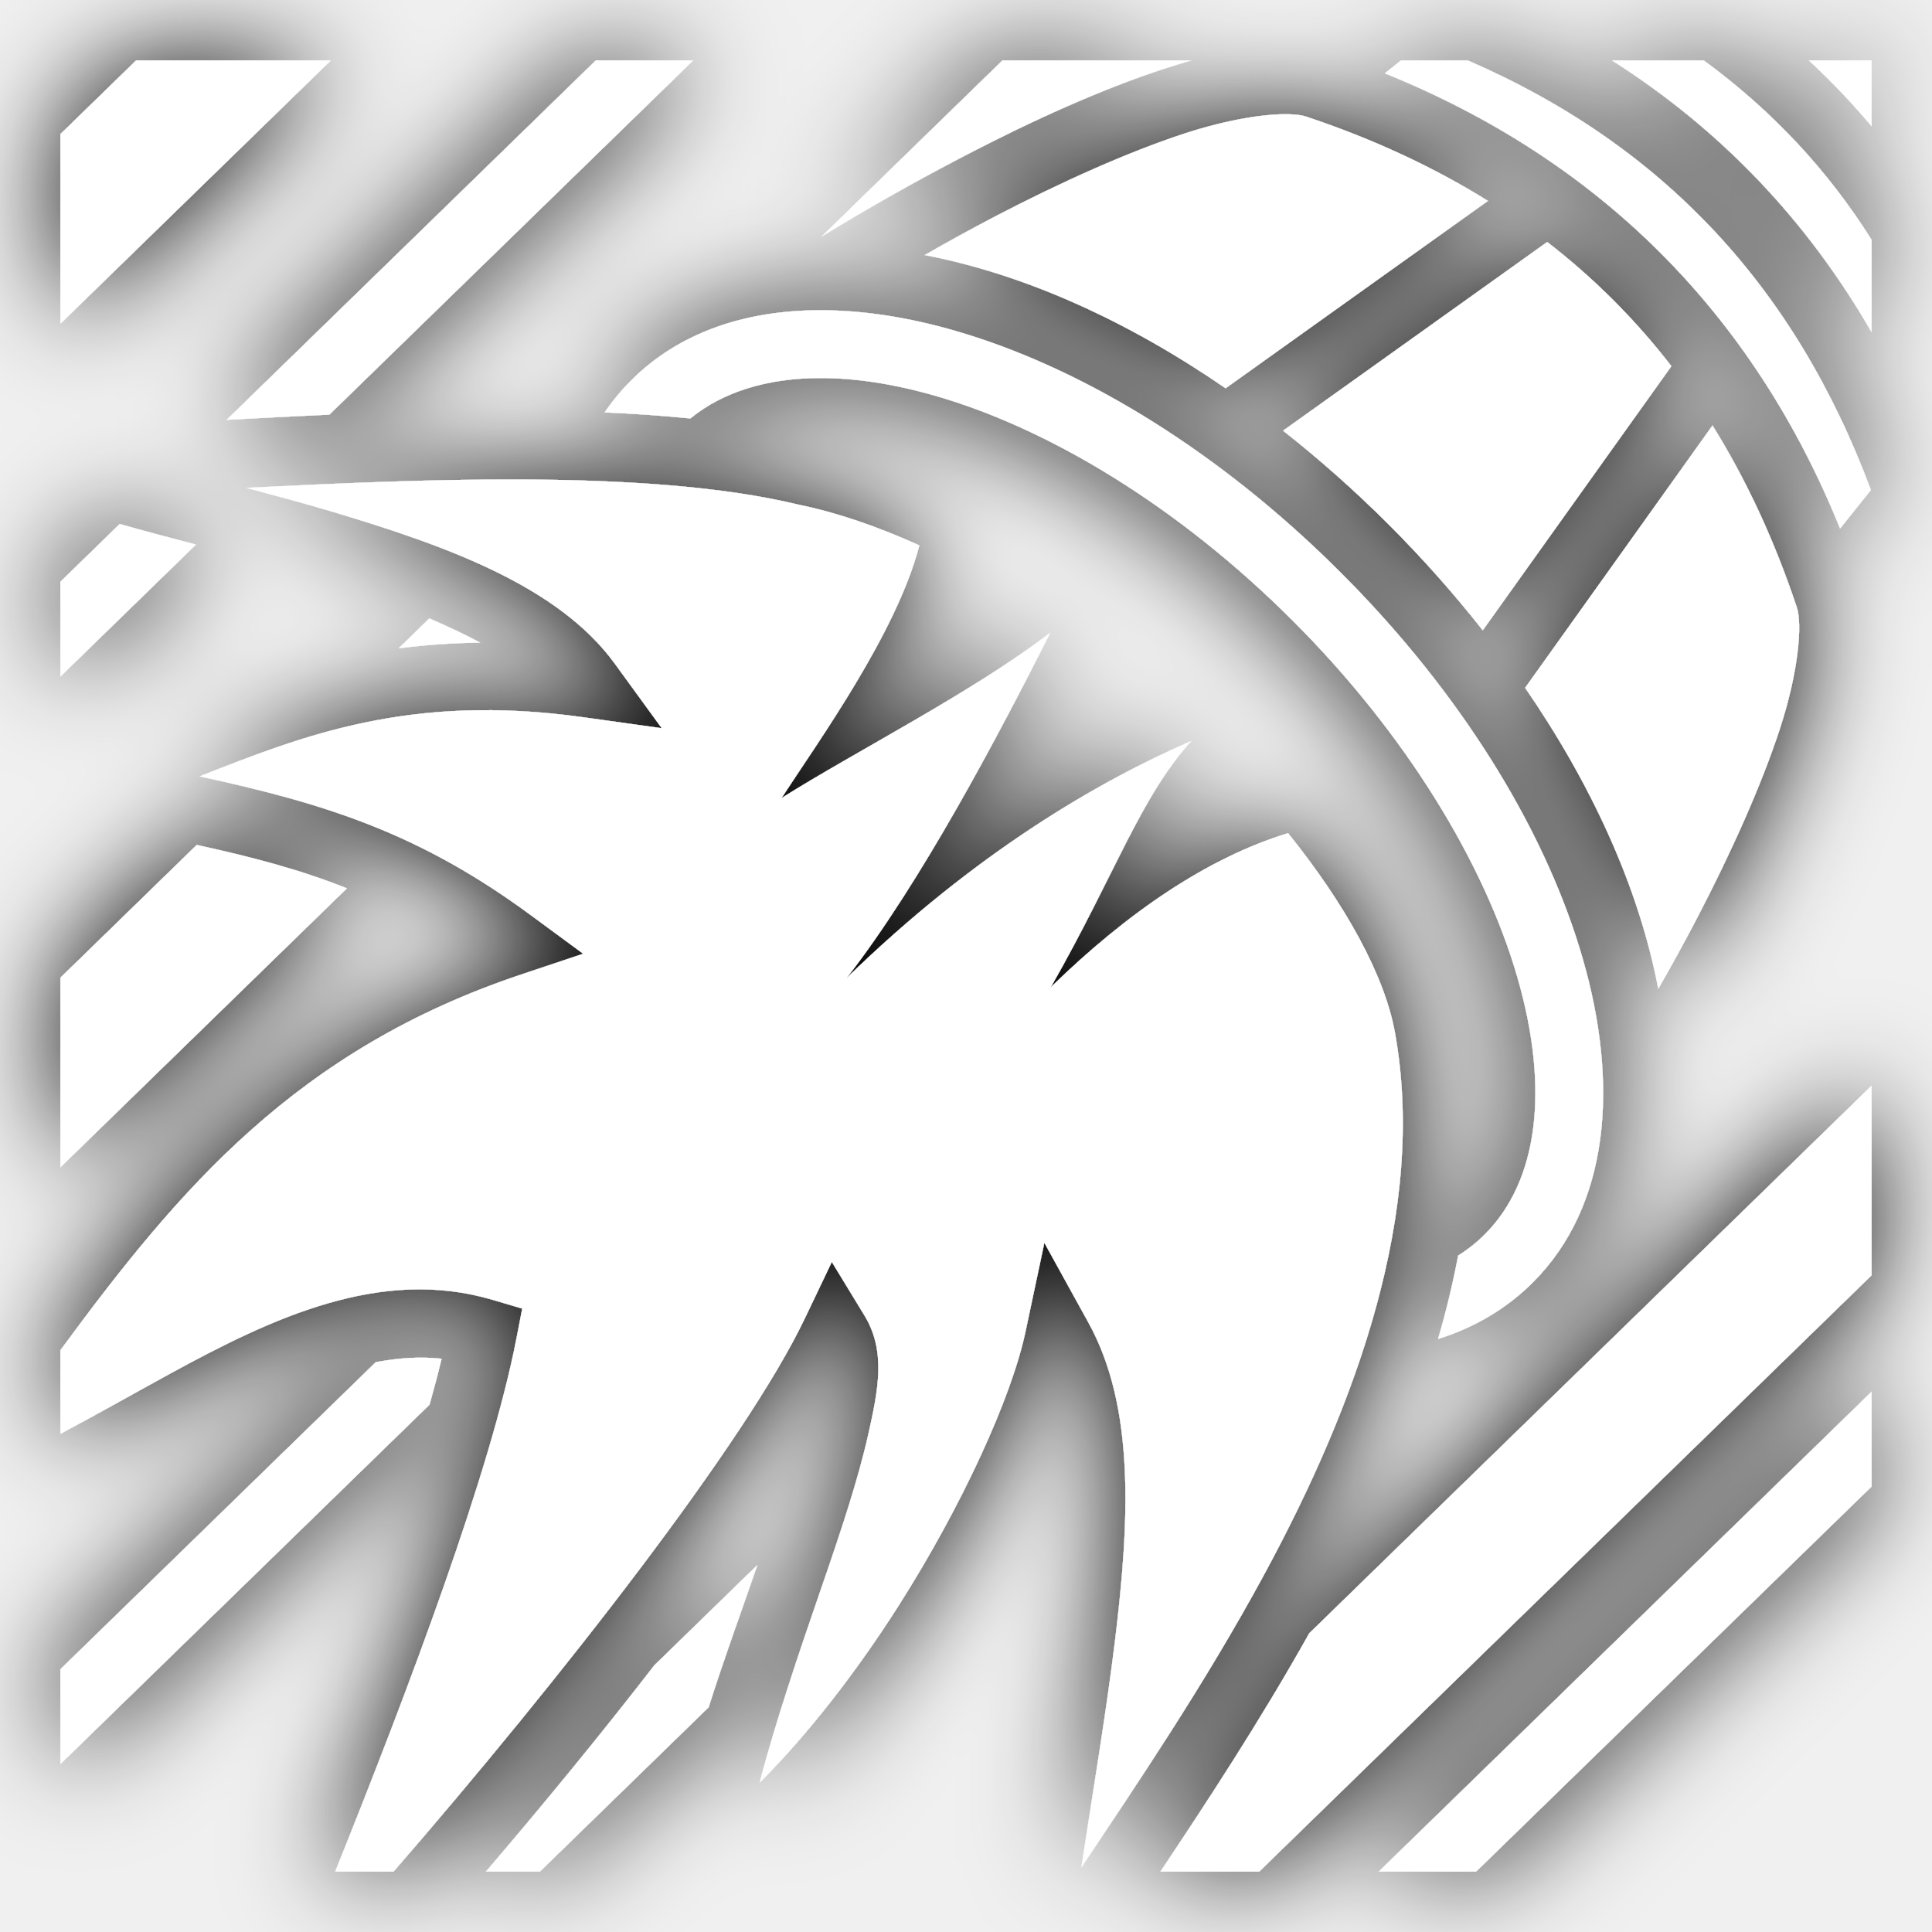
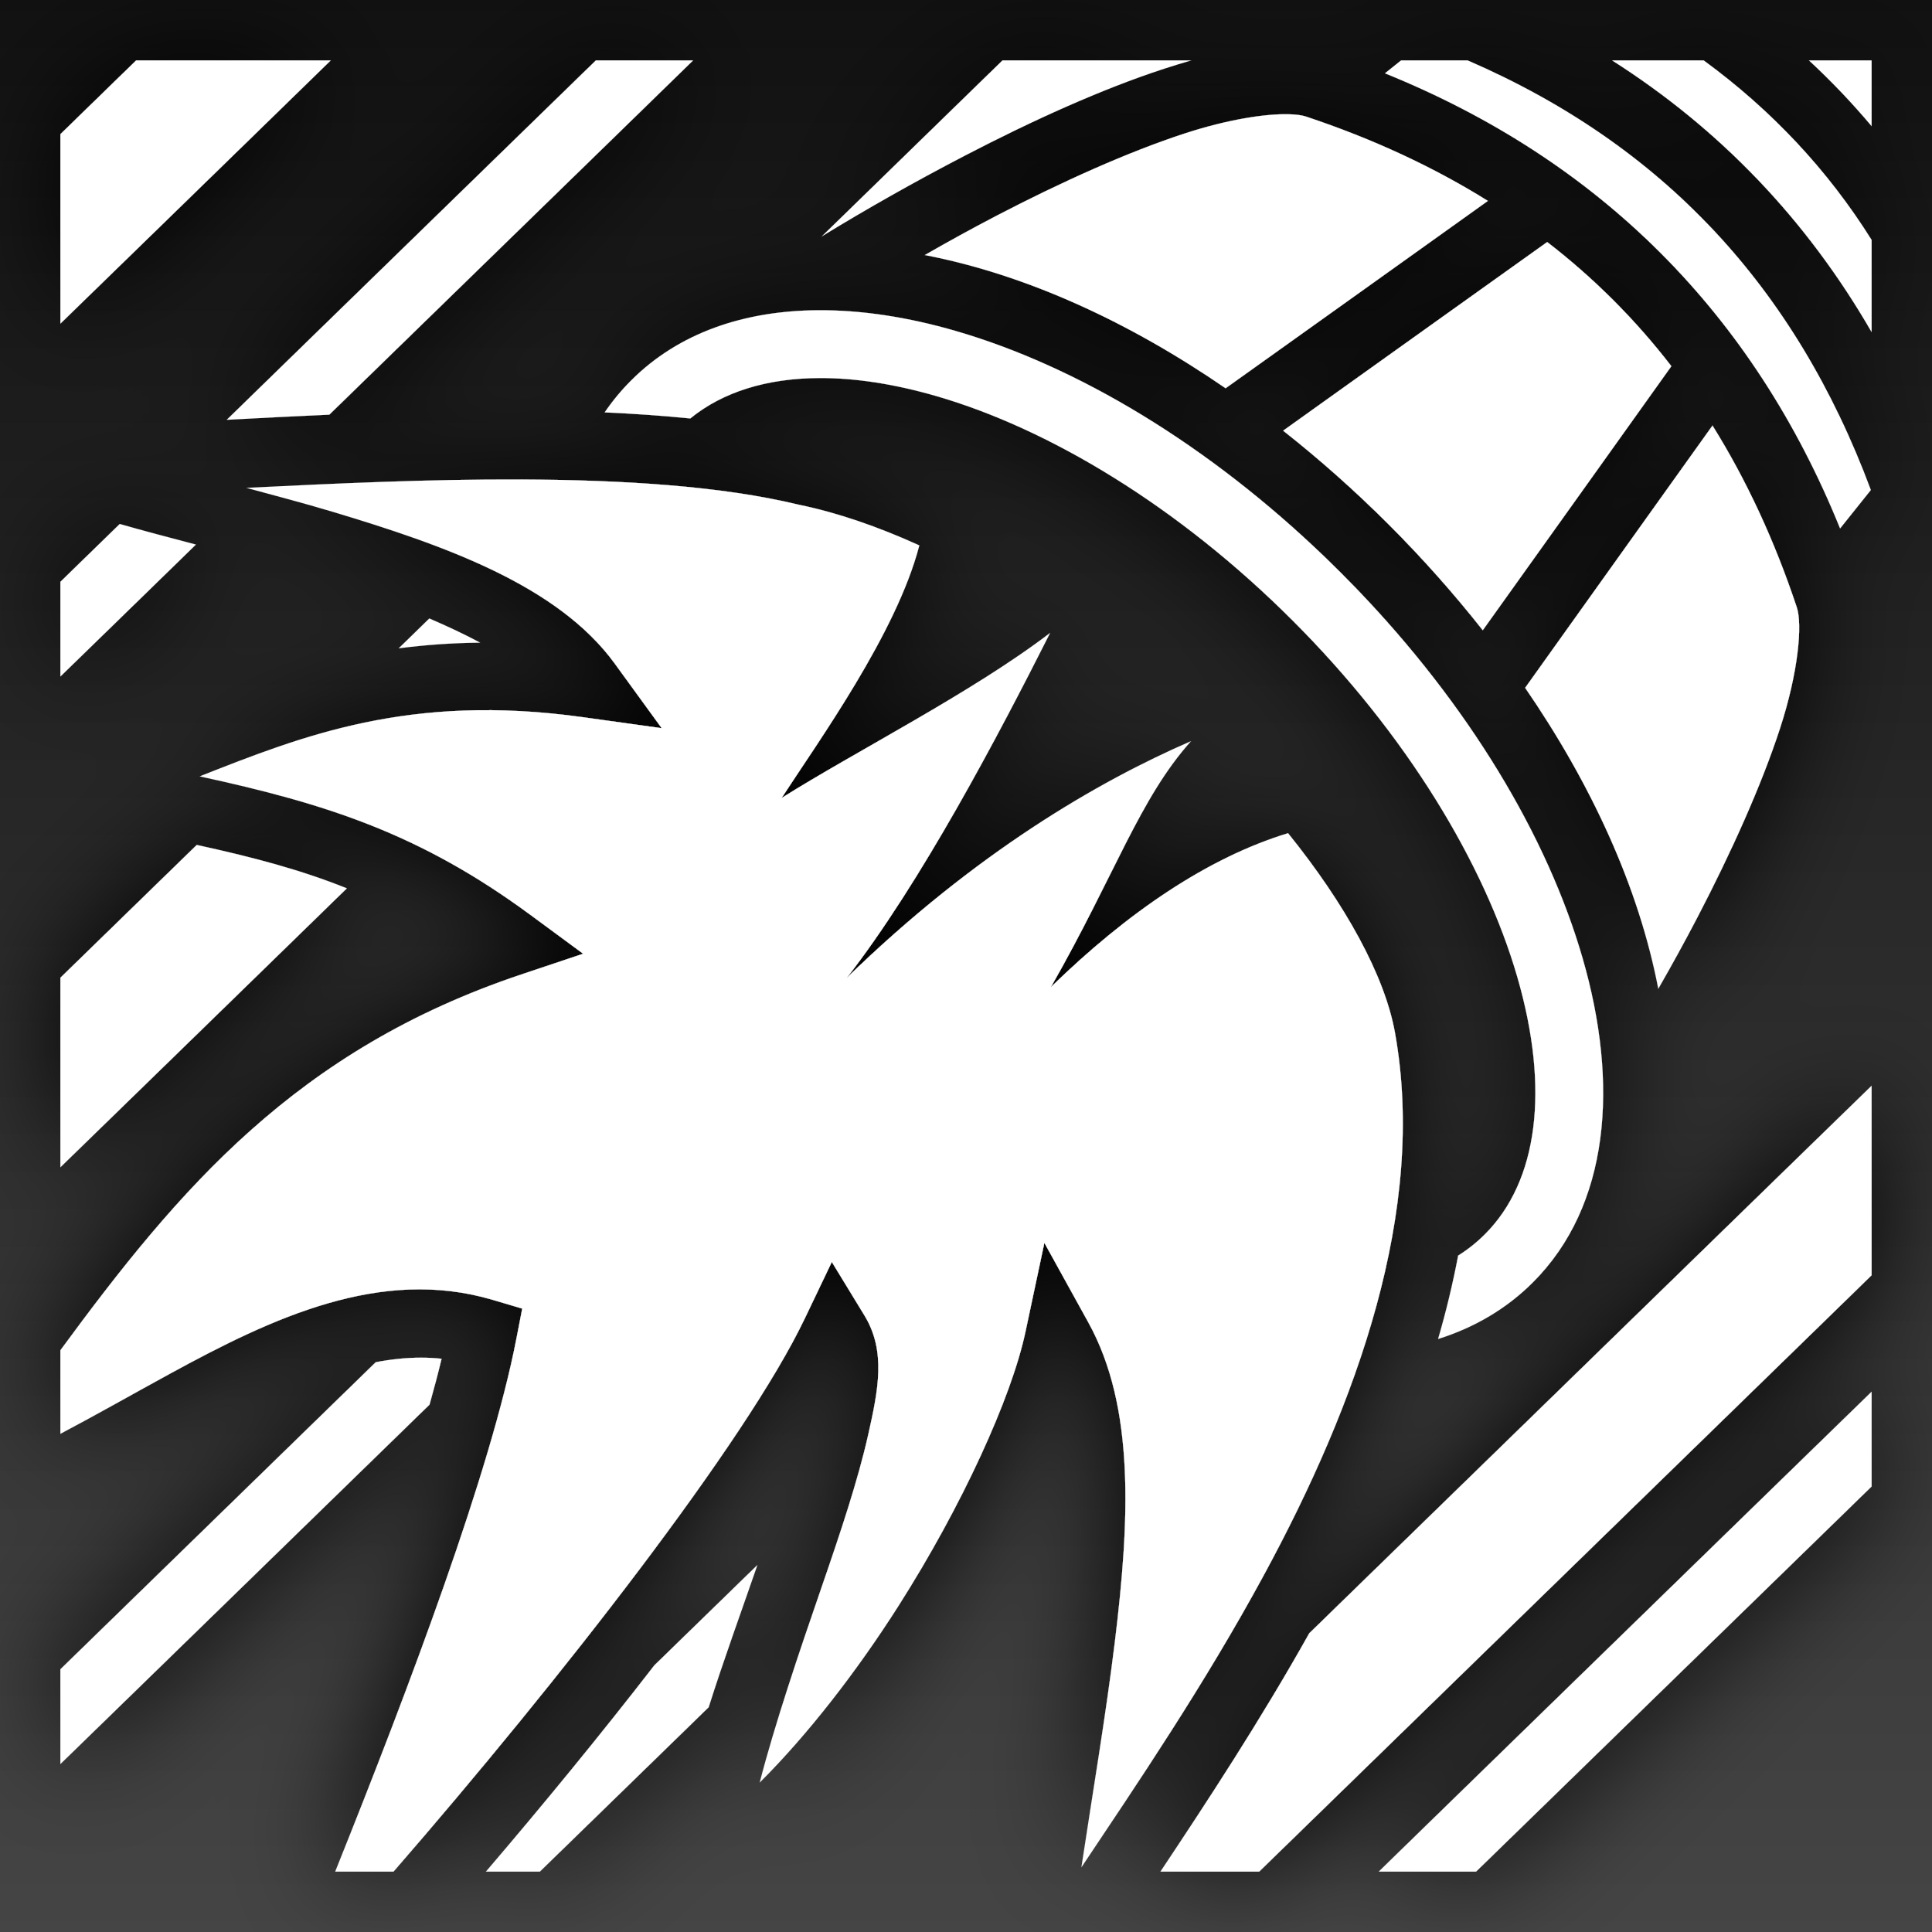
<svg xmlns="http://www.w3.org/2000/svg" style="height: 512px; width: 512px;" viewBox="0 0 512 512" width="512" height="512">
  <defs>
    <filter id="shadow-1" height="300%" width="300%" x="-100%" y="-100%">
      <feFlood flood-color="rgba(0, 0, 0, 1)" result="flood" />
      <feComposite in="flood" in2="SourceGraphic" operator="atop" result="composite" />
      <feGaussianBlur in="composite" stdDeviation="15" result="blur" />
      <feOffset dx="0" dy="0" result="offset" />
      <feComposite in="SourceGraphic" in2="offset" operator="over" />
    </filter>
+     <linearGradient id="gradient" x1="0%" x2="0%" y1="0%" y2="100%">
+       <stop offset="0%" stop-color="#111111" />
+       <stop offset="100%" stop-color="#454545" />
+     </linearGradient>
  </defs>
-   <rect fill="#00007f" fill-opacity="0" height="512" width="512" rx="32" ry="32" />
+   <rect fill="url(#gradient)" fill-opacity="100%" height="512" width="512" rx="0" ry="0" />
  <g class="" style="" transform="translate(0,0)">
    <path d="M36.078 16L16 35.55v50.247L87.684 16H36.078zm121.83 0l-97.834 95.26c8.838-.48 17.72-.946 27.207-1.367L183.71 16H157.91zm107.768 0L217.72 62.693c11.73-7.19 24.684-14.537 37.987-21.455 17.973-9.346 36.334-17.656 52.807-23.023 2.466-.804 4.865-1.53 7.234-2.215h-50.072zm105.627 0l-4.29 3.432c56.944 23.005 97.62 63.682 120.628 120.627l8.16-10.2C475.674 75.84 440.51 38.356 388.93 16h-17.63zm55.894 0C455.86 34.214 478.884 58.318 496 88.027V63.582C484.442 45.14 469.57 29.234 451.488 16h-24.29zm52.176 0A192.31 192.31 0 0 1 496 33.447V16h-16.627zM341.316 30.266c-6.124-.108-15.98 1.4-27.226 5.064-14.994 4.886-32.696 12.84-50.078 21.88a519.558 519.558 0 0 0-18.948 10.384c27.085 5.188 54.39 17.866 79.737 35.3l69.516-49.654c-14.42-8.99-30.465-16.435-48.207-22.35-1.126-.374-2.752-.588-4.794-.624zm68.713 33.87l-69.99 49.995a317.653 317.653 0 0 1 28.007 24.895 317.684 317.684 0 0 1 24.902 28.002l49.988-69.986a181.614 181.614 0 0 0-32.91-32.905zm-193.41 18.08c-19.394.162-36.698 5.932-49.39 18.626a58.492 58.492 0 0 0-6.992 8.447c7.737.345 15.336.865 22.698 1.606 8.6-7.025 20.286-10.66 34.26-10.71 9.396-.034 19.82 1.55 31.025 4.802 29.88 8.675 64.076 29.196 94.372 59.492 30.296 30.297 50.82 64.496 59.494 94.374 8.674 29.877 5.474 54.205-8.582 68.26a40.523 40.523 0 0 1-7.076 5.63 234.492 234.492 0 0 1-5.32 22.106c9.518-3 18.04-7.923 25.124-15.006 20.31-20.31 22.893-52.42 13.14-86.01-9.36-32.248-30.12-66.993-60.245-98.2l-.09-.093-.057-.056a307.882 307.882 0 0 0-3.66-3.73h-.002a308.138 308.138 0 0 0-3.726-3.66l-.06-.06c-.034-.03-.067-.06-.1-.093-31.205-30.12-65.946-50.88-98.192-60.24-12.596-3.658-24.985-5.58-36.62-5.483zM453.83 112.76l-49.652 69.515c17.437 25.354 30.1 52.67 35.285 79.762a519.383 519.383 0 0 0 10.4-18.974c9.04-17.382 16.992-35.084 21.877-50.078 4.886-14.993 5.94-27.516 4.44-32.017-5.914-17.742-13.36-33.785-22.35-48.207zm-315.766 14.306c-24.424-.103-49.52 1.074-72.78 2.217 7.69 2.09 14.93 3.963 22.872 6.343 29.69 8.9 59.69 19.512 74.75 40.217l12.465 17.137-20.988-2.93c-45.902-6.41-74.37 5.044-101.47 15.693 33.77 7.288 58.506 15.248 87.683 36.73l13.96 10.278-16.44 5.504C78.56 278.195 47.45 315.047 16 357.834v22.143c9.58-5.07 19.283-10.596 29.057-15.934 27.153-14.832 55.85-28.346 85.502-19.572l7.84 2.32-1.56 8.028c-6.803 35.01-28.027 91.445-48.008 141.182h15.455c44.07-50.768 93.33-113.807 108.994-146.596l7.16-14.984 8.644 14.178c5.784 9.484 3.667 19.766.973 31.724-2.694 11.958-7.28 25.69-12.178 39.88-6.224 18.024-12.536 36.71-16.552 52.19 12.538-12.48 25.598-29.23 36.842-46.912 16.8-26.42 29.886-55.1 33.586-72.515l5.015-23.613 11.668 21.134c12.356 22.385 10.967 52.3 6.996 84.723-2.37 19.346-5.82 39.638-8.854 59.653 14.87-22.31 32.57-48.36 48.307-77.36 24.843-45.79 43.262-96.883 34.79-143.876-2.723-15.107-13.146-34.003-28.327-52.83-21.165 6.466-42.44 20.892-62.875 40.822 17.09-29.95 23.5-49.964 37.183-65.225-24.578 10.682-57.176 29.572-91.263 62.765 19.654-25.258 40.095-64.07 53.935-91.478-20.372 15.64-51.45 31.377-71.21 43.81 9.8-15.11 30.47-43.68 36.517-66.957-10.983-4.976-21.758-8.688-31.87-10.765l-.148-.032-.15-.035c-20.223-4.873-46.176-6.523-73.404-6.64zM31.73 138.86L16 154.177V179.3l35.928-34.984c-7.012-1.842-13.946-3.663-20.2-5.455zm82.047 25.04l-8.13 7.916a179.563 179.563 0 0 1 21.603-1.504c-4.143-2.217-8.685-4.355-13.473-6.412zM52.14 223.916L16 259.106v50.244l75.926-73.928C79.87 230.577 67.19 227.2 52.14 223.916zM496 287.72L346.97 432.83c-13.02 23.235-27.113 44.683-39.44 63.172h26.163L496 337.965V287.72zm-384.45 72.075c-3.92 0-7.91.426-11.972 1.203L16 442.378V467.5l97.834-95.258c1.202-4.276 2.285-8.36 3.193-12.162a51.858 51.858 0 0 0-5.476-.285zM496 368.81L365.373 496h25.8L496 393.934V368.81zm-295.277 45.924l-27.32 26.602c-14.17 18.31-29.498 36.993-44.624 54.664h14.282l44.74-43.56c3.907-12.385 8.606-25.225 12.92-37.706z" fill="#fff" fill-opacity="1" filter="url(#shadow-1)" />
  </g>
</svg>
